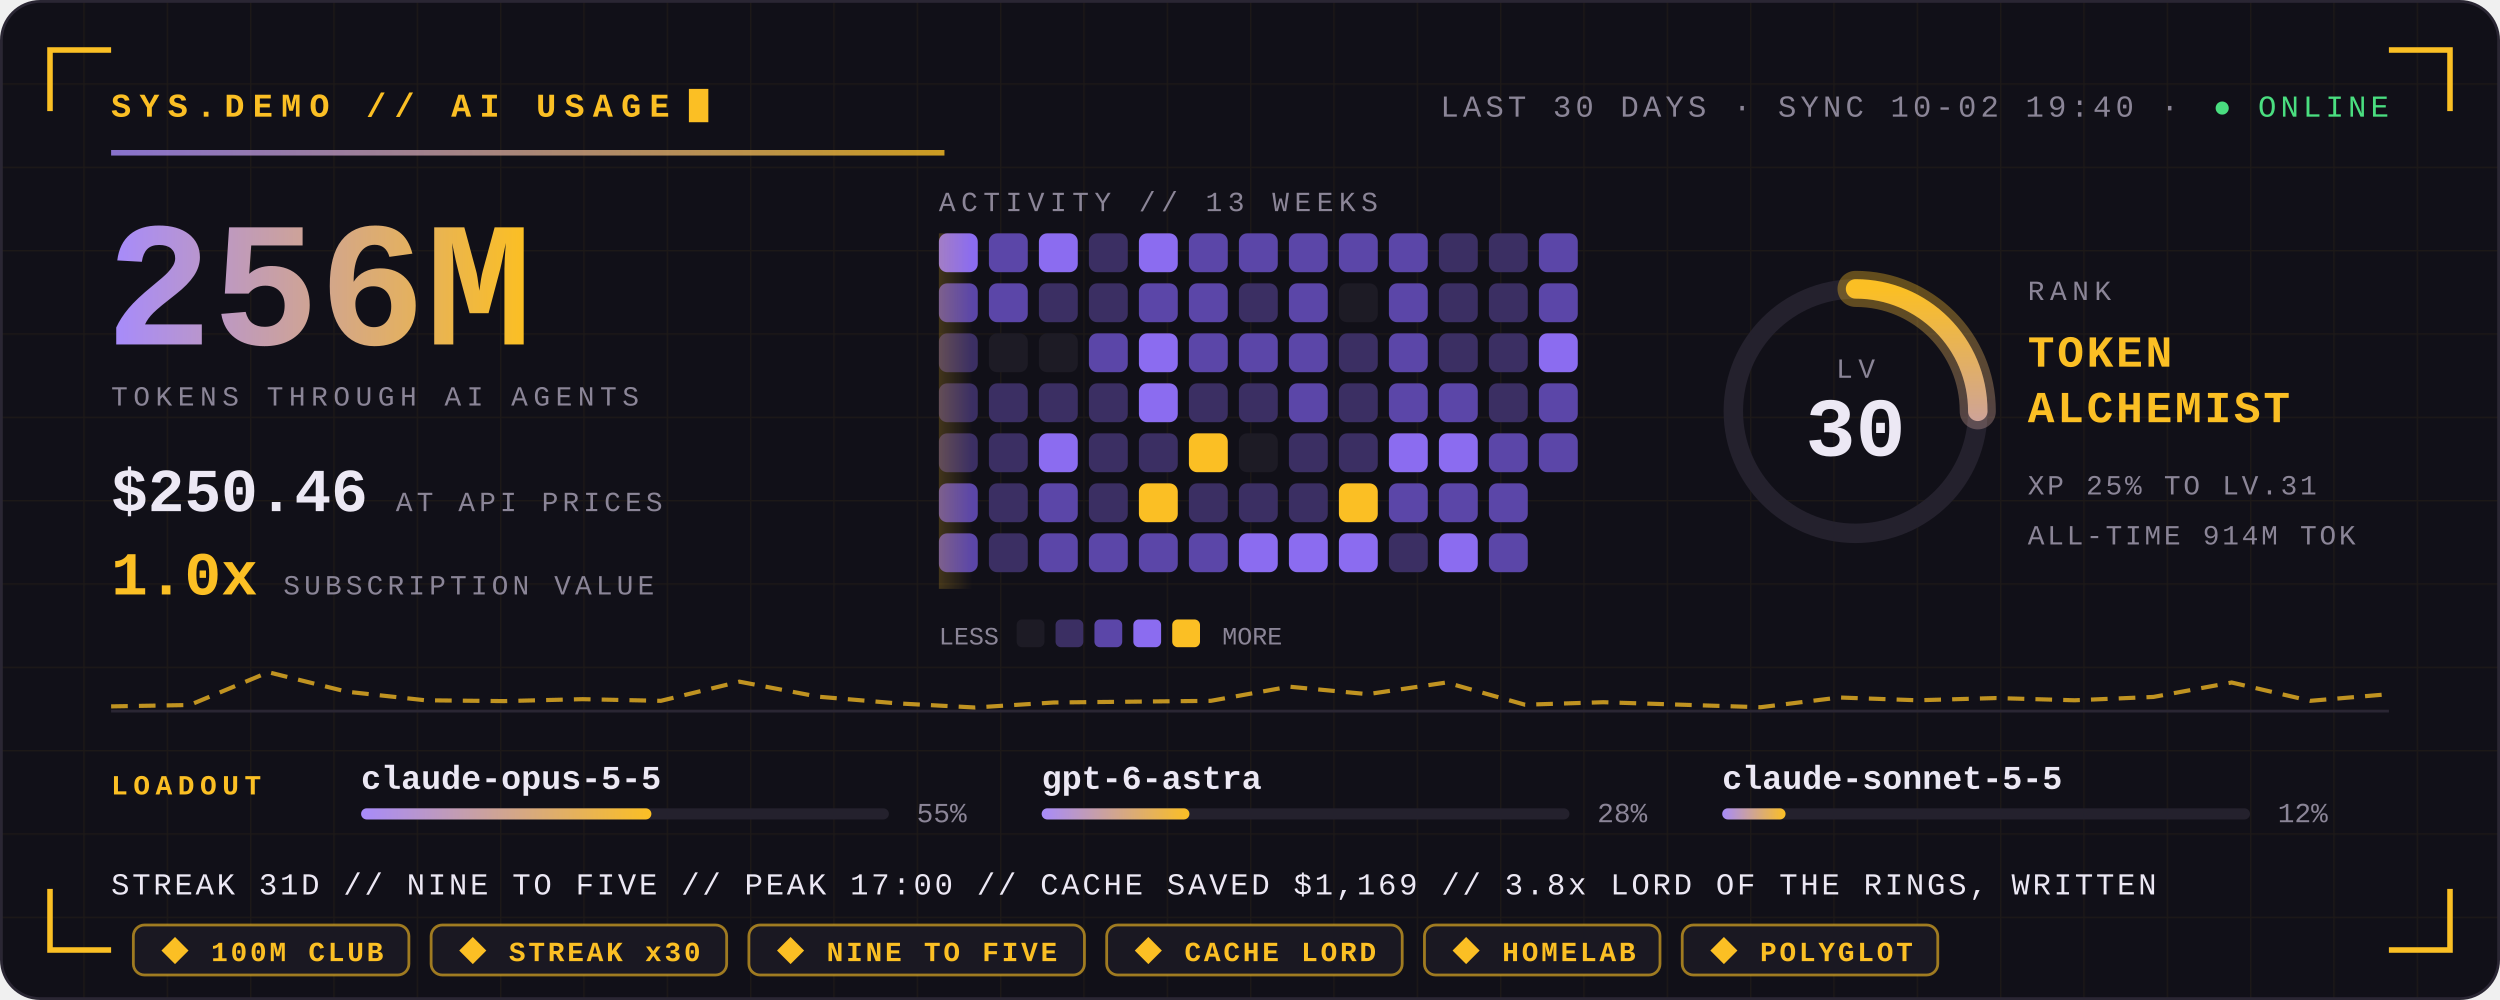
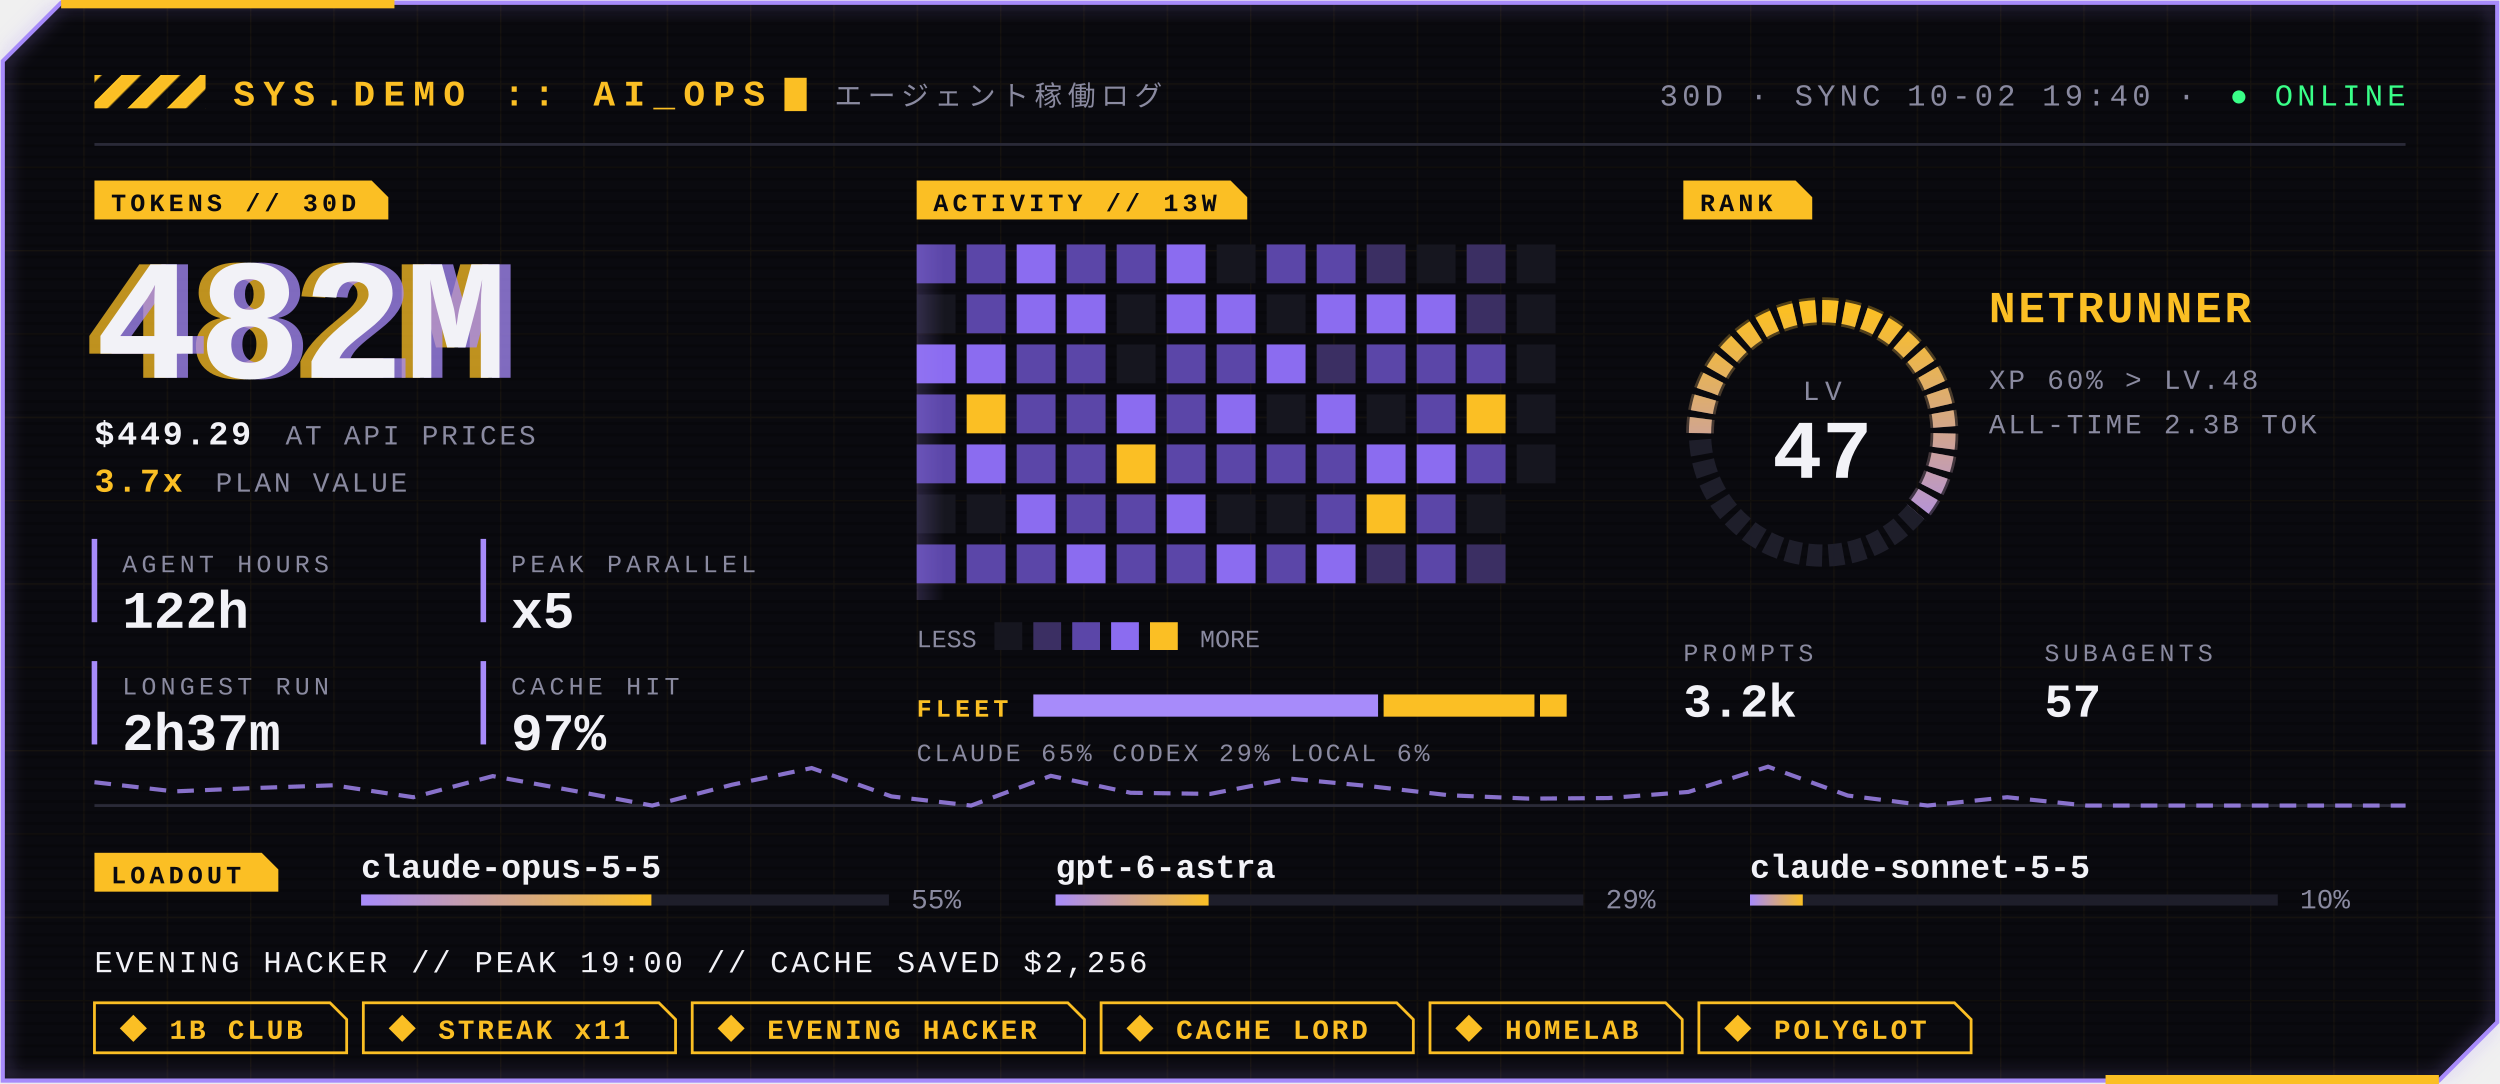
- <svg xmlns="http://www.w3.org/2000/svg" width="900" height="360" viewBox="0 0 900 360" role="img" aria-label="SYS.DEMO // AI USAGE · LAST 30 DAYS · 256M tokens">
-   <style>text{font-family:'JetBrains Mono','Fira Code','SF Mono',Menlo,Consolas,'Liberation Mono','Noto Sans Mono CJK TC',monospace}.sc{animation:sc 5s linear infinite}@keyframes sc{0%{transform:translateX(0)}100%{transform:translateX(250px)}}.rg{animation:rg 3s ease-in-out infinite}@keyframes rg{50%{opacity:.15}}.pl{stroke-dasharray:6 4;animation:pl 2s linear infinite}@keyframes pl{to{stroke-dashoffset:-20}}.on{animation:on 1.6s steps(2) infinite}@keyframes on{50%{opacity:.25}}.cu{animation:cu 1s steps(2) infinite}@keyframes cu{50%{opacity:0}}@media (prefers-reduced-motion:reduce){.sc,.rg,.pl,.on,.cu{animation:none}}</style>
+ <svg xmlns="http://www.w3.org/2000/svg" width="900" height="390" viewBox="0 0 900 390" role="img" aria-label="SYS.DEMO :: AI_OPS · 30D · 482M tokens · 121.8 agent hours">
+   <style>text{font-family:'JetBrains Mono','Fira Code','SF Mono',Menlo,Consolas,'Liberation Mono','Noto Sans Mono CJK TC',monospace}.sc{animation:sc 5s linear infinite}@keyframes sc{to{transform:translateX(250px)}}.rg{animation:rg 3s ease-in-out infinite}@keyframes rg{50%{opacity:.1}}.pl{stroke-dasharray:6 4;animation:pl 2s linear infinite}@keyframes pl{to{stroke-dashoffset:-20}}.on{animation:on 1.6s steps(2) infinite}@keyframes on{50%{opacity:.25}}.cu{animation:cu 1s steps(2) infinite}@keyframes cu{50%{opacity:0}}.g1{animation:g1 3.7s steps(1) infinite}.g2{animation:g2 3.7s steps(1) infinite}@keyframes g1{0%,88%,100%{transform:none}90%{transform:translate(-5px,-2px)}93%{transform:translate(4px,1px)}}@keyframes g2{0%,88%,100%{transform:none}90%{transform:translate(5px,2px)}93%{transform:translate(-3px,-1px)}}@media (prefers-reduced-motion:reduce){.sc,.rg,.pl,.on,.cu,.g1,.g2{animation:none}}</style>
  <defs>
    <linearGradient id="ac" x1="0" x2="1">
      <stop offset="0" stop-color="#a78bfa" />
      <stop offset="1" stop-color="#fbbf24" />
    </linearGradient>
    <linearGradient id="sw" x1="0" x2="1">
-       <stop offset="0" stop-color="#fbbf24" stop-opacity="0" />
-       <stop offset=".5" stop-color="#fbbf24" stop-opacity=".35" />
-       <stop offset="1" stop-color="#fbbf24" stop-opacity="0" />
+       <stop offset="0" stop-color="#a78bfa" stop-opacity="0" />
+       <stop offset=".5" stop-color="#a78bfa" stop-opacity=".4" />
+       <stop offset="1" stop-color="#a78bfa" stop-opacity="0" />
    </linearGradient>
    <pattern id="gd" width="30" height="30" patternUnits="userSpaceOnUse">
-       <path d="M30 0H0V30" fill="none" stroke="#fbbf24" stroke-opacity=".055" />
+       <path d="M30 0H0V30" fill="none" stroke="#fbbf24" stroke-opacity=".05" />
    </pattern>
+     <pattern id="sl" width="4" height="4" patternUnits="userSpaceOnUse">
+       <rect width="4" height="1" fill="#000" opacity=".22" />
+     </pattern>
+     <pattern id="hz" width="10" height="10" patternUnits="userSpaceOnUse" patternTransform="rotate(45)">
+       <rect width="5" height="10" fill="#fbbf24" />
+     </pattern>
+     <filter id="gw" x="-20%" y="-20%" width="140%" height="140%">
+       <feGaussianBlur stdDeviation="3" />
+     </filter>
    <clipPath id="hm">
-       <rect x="338" y="84" width="236" height="128" />
+       <rect x="330" y="88" width="236" height="128" />
+     </clipPath>
+     <clipPath id="fr">
+       <path d="M22 1H899 V368 L878 389 H1 V22 Z" />
    </clipPath>
  </defs>
-   <rect x=".5" y=".5" width="899" height="359" rx="14" fill="#111018" stroke="#2a2633" />
-   <rect x="1" y="1" width="898" height="358" rx="14" fill="url(#gd)" />
-   <path d="M18 40V18H40" fill="none" stroke="#fbbf24" stroke-width="2" />
-   <path d="M882 40V18H860" fill="none" stroke="#fbbf24" stroke-width="2" />
-   <path d="M18 320V342H40" fill="none" stroke="#fbbf24" stroke-width="2" />
-   <path d="M882 320V342H860" fill="none" stroke="#fbbf24" stroke-width="2" />
-   <text x="40" y="42" font-size="12" fill="#fbbf24" text-anchor="start" font-weight="700" letter-spacing="3">SYS.DEMO // AI USAGE</text>
-   <rect class="cu" x="248.0" y="32" width="7" height="12" fill="#fbbf24" />
+   <path d="M22 1H899 V368 L878 389 H1 V22 Z" fill="#0a0a0f" />
+   <g clip-path="url(#fr)">
+     <rect width="900" height="390" fill="url(#gd)" />
+     <rect width="900" height="390" fill="url(#sl)" />
+   </g>
+   <path d="M22 1H899 V368 L878 389 H1 V22 Z" fill="none" stroke="#a78bfa" stroke-width="2" opacity=".55" filter="url(#gw)" />
+   <path d="M22 1H899 V368 L878 389 H1 V22 Z" fill="none" stroke="#a78bfa" stroke-width="1.5" />
+   <path d="M22 1H142" stroke="#fbbf24" stroke-width="4" />
+   <path d="M758 389H878" stroke="#fbbf24" stroke-width="4" />
+   <rect x="34" y="27" width="40" height="12" fill="url(#hz)" />
+   <text x="84" y="38" font-size="13" fill="#fbbf24" text-anchor="start" font-weight="800" letter-spacing="3">SYS.DEMO :: AI_OPS</text>
+   <rect class="cu" x="282.4" y="28" width="8" height="12" fill="#fbbf24" />
+   <text x="300.4" y="38" font-size="10" fill="#8a8aa0" text-anchor="start" font-weight="400" letter-spacing="2">エージェント稼働ログ</text>
  <g class="on">
-     <text x="860" y="42" font-size="11" fill="#4ade80" text-anchor="end" font-weight="400" letter-spacing="1.5">● ONLINE</text>
-   </g>
-   <text x="784.4" y="42" font-size="11" fill="#8b8597" text-anchor="end" font-weight="400" letter-spacing="1.5">LAST 30 DAYS · SYNC 10-02 19:40 ·</text>
-   <rect x="40" y="54" width="300" height="2" fill="url(#ac)" opacity=".8" />
-   <text x="38" y="124" font-size="64" font-weight="800" fill="url(#ac)">256M</text>
-   <text x="40" y="146" font-size="10" fill="#8b8597" text-anchor="start" font-weight="400" letter-spacing="2">TOKENS THROUGH AI AGENTS</text>
-   <text x="40" y="184" font-size="22" fill="#ece8f4" text-anchor="start" font-weight="700">$250.46</text>
-   <text x="142.5" y="184" font-size="10" fill="#8b8597" text-anchor="start" font-weight="400" letter-spacing="1.5">AT API PRICES</text>
-   <text x="40" y="214" font-size="22" fill="#fbbf24" text-anchor="start" font-weight="700">1.0x</text>
-   <text x="102.0" y="214" font-size="10" fill="#8b8597" text-anchor="start" font-weight="400" letter-spacing="1.5">SUBSCRIPTION VALUE</text>
-   <text x="338" y="76" font-size="10" fill="#8b8597" text-anchor="start" font-weight="400" letter-spacing="2">ACTIVITY // 13 WEEKS</text>
-   <rect x="338" y="84" width="14" height="14" rx="3" fill="#8b6cf0" />
-   <rect x="338" y="102" width="14" height="14" rx="3" fill="#5b46a8" />
-   <rect x="338" y="120" width="14" height="14" rx="3" fill="#3b2f63" />
-   <rect x="338" y="138" width="14" height="14" rx="3" fill="#3b2f63" />
-   <rect x="338" y="156" width="14" height="14" rx="3" fill="#3b2f63" />
-   <rect x="338" y="174" width="14" height="14" rx="3" fill="#5b46a8" />
-   <rect x="338" y="192" width="14" height="14" rx="3" fill="#5b46a8" />
-   <rect x="356" y="84" width="14" height="14" rx="3" fill="#5b46a8" />
-   <rect x="356" y="102" width="14" height="14" rx="3" fill="#5b46a8" />
-   <rect x="356" y="120" width="14" height="14" rx="3" fill="#1d1b25" />
-   <rect x="356" y="138" width="14" height="14" rx="3" fill="#3b2f63" />
-   <rect x="356" y="156" width="14" height="14" rx="3" fill="#3b2f63" />
-   <rect x="356" y="174" width="14" height="14" rx="3" fill="#3b2f63" />
-   <rect x="356" y="192" width="14" height="14" rx="3" fill="#3b2f63" />
-   <rect x="374" y="84" width="14" height="14" rx="3" fill="#8b6cf0" />
-   <rect x="374" y="102" width="14" height="14" rx="3" fill="#3b2f63" />
-   <rect x="374" y="120" width="14" height="14" rx="3" fill="#1d1b25" />
-   <rect x="374" y="138" width="14" height="14" rx="3" fill="#3b2f63" />
-   <rect x="374" y="156" width="14" height="14" rx="3" fill="#8b6cf0" />
-   <rect x="374" y="174" width="14" height="14" rx="3" fill="#5b46a8" />
-   <rect x="374" y="192" width="14" height="14" rx="3" fill="#5b46a8" />
-   <rect x="392" y="84" width="14" height="14" rx="3" fill="#3b2f63" />
-   <rect x="392" y="102" width="14" height="14" rx="3" fill="#3b2f63" />
-   <rect x="392" y="120" width="14" height="14" rx="3" fill="#5b46a8" />
-   <rect x="392" y="138" width="14" height="14" rx="3" fill="#3b2f63" />
-   <rect x="392" y="156" width="14" height="14" rx="3" fill="#3b2f63" />
-   <rect x="392" y="174" width="14" height="14" rx="3" fill="#3b2f63" />
-   <rect x="392" y="192" width="14" height="14" rx="3" fill="#5b46a8" />
-   <rect x="410" y="84" width="14" height="14" rx="3" fill="#8b6cf0" />
-   <rect x="410" y="102" width="14" height="14" rx="3" fill="#5b46a8" />
-   <rect x="410" y="120" width="14" height="14" rx="3" fill="#8b6cf0" />
-   <rect x="410" y="138" width="14" height="14" rx="3" fill="#8b6cf0" />
-   <rect x="410" y="156" width="14" height="14" rx="3" fill="#3b2f63" />
-   <rect x="410" y="174" width="14" height="14" rx="3" fill="#fbbf24" />
-   <rect x="410" y="192" width="14" height="14" rx="3" fill="#5b46a8" />
-   <rect x="428" y="84" width="14" height="14" rx="3" fill="#5b46a8" />
-   <rect x="428" y="102" width="14" height="14" rx="3" fill="#5b46a8" />
-   <rect x="428" y="120" width="14" height="14" rx="3" fill="#5b46a8" />
-   <rect x="428" y="138" width="14" height="14" rx="3" fill="#3b2f63" />
-   <rect x="428" y="156" width="14" height="14" rx="3" fill="#fbbf24" />
-   <rect x="428" y="174" width="14" height="14" rx="3" fill="#3b2f63" />
-   <rect x="428" y="192" width="14" height="14" rx="3" fill="#5b46a8" />
-   <rect x="446" y="84" width="14" height="14" rx="3" fill="#5b46a8" />
-   <rect x="446" y="102" width="14" height="14" rx="3" fill="#3b2f63" />
-   <rect x="446" y="120" width="14" height="14" rx="3" fill="#5b46a8" />
-   <rect x="446" y="138" width="14" height="14" rx="3" fill="#3b2f63" />
-   <rect x="446" y="156" width="14" height="14" rx="3" fill="#1d1b25" />
-   <rect x="446" y="174" width="14" height="14" rx="3" fill="#3b2f63" />
-   <rect x="446" y="192" width="14" height="14" rx="3" fill="#8b6cf0" />
-   <rect x="464" y="84" width="14" height="14" rx="3" fill="#5b46a8" />
-   <rect x="464" y="102" width="14" height="14" rx="3" fill="#5b46a8" />
-   <rect x="464" y="120" width="14" height="14" rx="3" fill="#5b46a8" />
-   <rect x="464" y="138" width="14" height="14" rx="3" fill="#5b46a8" />
-   <rect x="464" y="156" width="14" height="14" rx="3" fill="#3b2f63" />
-   <rect x="464" y="174" width="14" height="14" rx="3" fill="#3b2f63" />
-   <rect x="464" y="192" width="14" height="14" rx="3" fill="#8b6cf0" />
-   <rect x="482" y="84" width="14" height="14" rx="3" fill="#5b46a8" />
-   <rect x="482" y="102" width="14" height="14" rx="3" fill="#1d1b25" />
-   <rect x="482" y="120" width="14" height="14" rx="3" fill="#3b2f63" />
-   <rect x="482" y="138" width="14" height="14" rx="3" fill="#3b2f63" />
-   <rect x="482" y="156" width="14" height="14" rx="3" fill="#3b2f63" />
-   <rect x="482" y="174" width="14" height="14" rx="3" fill="#fbbf24" />
-   <rect x="482" y="192" width="14" height="14" rx="3" fill="#8b6cf0" />
-   <rect x="500" y="84" width="14" height="14" rx="3" fill="#5b46a8" />
-   <rect x="500" y="102" width="14" height="14" rx="3" fill="#5b46a8" />
-   <rect x="500" y="120" width="14" height="14" rx="3" fill="#5b46a8" />
-   <rect x="500" y="138" width="14" height="14" rx="3" fill="#5b46a8" />
-   <rect x="500" y="156" width="14" height="14" rx="3" fill="#8b6cf0" />
-   <rect x="500" y="174" width="14" height="14" rx="3" fill="#5b46a8" />
-   <rect x="500" y="192" width="14" height="14" rx="3" fill="#3b2f63" />
-   <rect x="518" y="84" width="14" height="14" rx="3" fill="#3b2f63" />
-   <rect x="518" y="102" width="14" height="14" rx="3" fill="#3b2f63" />
-   <rect x="518" y="120" width="14" height="14" rx="3" fill="#3b2f63" />
-   <rect x="518" y="138" width="14" height="14" rx="3" fill="#5b46a8" />
-   <rect x="518" y="156" width="14" height="14" rx="3" fill="#8b6cf0" />
-   <rect x="518" y="174" width="14" height="14" rx="3" fill="#5b46a8" />
-   <rect x="518" y="192" width="14" height="14" rx="3" fill="#8b6cf0" />
-   <rect x="536" y="84" width="14" height="14" rx="3" fill="#3b2f63" />
-   <rect x="536" y="102" width="14" height="14" rx="3" fill="#3b2f63" />
-   <rect x="536" y="120" width="14" height="14" rx="3" fill="#3b2f63" />
-   <rect x="536" y="138" width="14" height="14" rx="3" fill="#3b2f63" />
-   <rect x="536" y="156" width="14" height="14" rx="3" fill="#5b46a8" />
-   <rect x="536" y="174" width="14" height="14" rx="3" fill="#5b46a8" />
-   <rect x="536" y="192" width="14" height="14" rx="3" fill="#5b46a8" />
-   <rect x="554" y="84" width="14" height="14" rx="3" fill="#5b46a8" />
-   <rect x="554" y="102" width="14" height="14" rx="3" fill="#5b46a8" />
-   <rect x="554" y="120" width="14" height="14" rx="3" fill="#8b6cf0" />
-   <rect x="554" y="138" width="14" height="14" rx="3" fill="#5b46a8" />
-   <rect x="554" y="156" width="14" height="14" rx="3" fill="#5b46a8" />
+     <text x="866" y="38" font-size="11" fill="#39ff88" text-anchor="end" font-weight="400" letter-spacing="1.5">● ONLINE</text>
+   </g>
+   <text x="790.4" y="38" font-size="11" fill="#8a8aa0" text-anchor="end" font-weight="400" letter-spacing="1.5">30D · SYNC 10-02 19:40 ·</text>
+   <path d="M34 52H866" stroke="#2a2a38" />
+   <path d="M34.0 65.0h99.8l6 6v8h-105.8z" fill="#fbbf24" />
+   <text x="40" y="76" font-size="9" fill="#0a0a0f" text-anchor="start" font-weight="800" letter-spacing="1.5">TOKENS // 30D</text>
+   <text class="g1" x="30" y="136" font-size="62" font-weight="800" fill="#fbbf24" opacity=".75">482M</text>
+   <text class="g2" x="38" y="136" font-size="62" font-weight="800" fill="#a78bfa" opacity=".75">482M</text>
+   <text x="34" y="136" font-size="62" font-weight="800" fill="#f2f2f7">482M</text>
+   <text x="34" y="160" font-size="12" fill="#f2f2f7" text-anchor="start" font-weight="700" letter-spacing="1">$449.29</text>
+   <text x="102.8" y="160" font-size="10" fill="#8a8aa0" text-anchor="start" font-weight="400" letter-spacing="1">AT API PRICES</text>
+   <text x="34" y="177" font-size="12" fill="#fbbf24" text-anchor="start" font-weight="800" letter-spacing="1">3.7x</text>
+   <text x="77.6" y="177" font-size="10" fill="#8a8aa0" text-anchor="start" font-weight="400" letter-spacing="1">PLAN VALUE</text>
+   <path d="M34 194v30" stroke="#a78bfa" stroke-width="2" />
+   <text x="44" y="206" font-size="9" fill="#8a8aa0" text-anchor="start" font-weight="400" letter-spacing="1.5">AGENT HOURS</text>
+   <text x="44" y="226" font-size="19" fill="#f2f2f7" text-anchor="start" font-weight="800">122h</text>
+   <path d="M174 194v30" stroke="#a78bfa" stroke-width="2" />
+   <text x="184" y="206" font-size="9" fill="#8a8aa0" text-anchor="start" font-weight="400" letter-spacing="1.5">PEAK PARALLEL</text>
+   <text x="184" y="226" font-size="19" fill="#f2f2f7" text-anchor="start" font-weight="800">x5</text>
+   <path d="M34 238v30" stroke="#a78bfa" stroke-width="2" />
+   <text x="44" y="250" font-size="9" fill="#8a8aa0" text-anchor="start" font-weight="400" letter-spacing="1.5">LONGEST RUN</text>
+   <text x="44" y="270" font-size="19" fill="#f2f2f7" text-anchor="start" font-weight="800">2h37m</text>
+   <path d="M174 238v30" stroke="#a78bfa" stroke-width="2" />
+   <text x="184" y="250" font-size="9" fill="#8a8aa0" text-anchor="start" font-weight="400" letter-spacing="1.5">CACHE HIT</text>
+   <text x="184" y="270" font-size="19" fill="#f2f2f7" text-anchor="start" font-weight="800">97%</text>
+   <path d="M330.0 65.0h113.0l6 6v8h-119.0z" fill="#fbbf24" />
+   <text x="336" y="76" font-size="9" fill="#0a0a0f" text-anchor="start" font-weight="800" letter-spacing="1.5">ACTIVITY // 13W</text>
+   <rect x="330" y="88" width="14" height="14" fill="#5b46a8" />
+   <rect x="330" y="106" width="14" height="14" fill="#16161f" />
+   <rect x="330" y="124" width="14" height="14" fill="#8b6cf0" />
+   <rect x="330" y="142" width="14" height="14" fill="#5b46a8" />
+   <rect x="330" y="160" width="14" height="14" fill="#5b46a8" />
+   <rect x="330" y="178" width="14" height="14" fill="#16161f" />
+   <rect x="330" y="196" width="14" height="14" fill="#5b46a8" />
+   <rect x="348" y="88" width="14" height="14" fill="#5b46a8" />
+   <rect x="348" y="106" width="14" height="14" fill="#5b46a8" />
+   <rect x="348" y="124" width="14" height="14" fill="#8b6cf0" />
+   <rect x="348" y="142" width="14" height="14" fill="#fbbf24" />
+   <rect x="348" y="160" width="14" height="14" fill="#8b6cf0" />
+   <rect x="348" y="178" width="14" height="14" fill="#16161f" />
+   <rect x="348" y="196" width="14" height="14" fill="#5b46a8" />
+   <rect x="366" y="88" width="14" height="14" fill="#8b6cf0" />
+   <rect x="366" y="106" width="14" height="14" fill="#8b6cf0" />
+   <rect x="366" y="124" width="14" height="14" fill="#5b46a8" />
+   <rect x="366" y="142" width="14" height="14" fill="#5b46a8" />
+   <rect x="366" y="160" width="14" height="14" fill="#5b46a8" />
+   <rect x="366" y="178" width="14" height="14" fill="#8b6cf0" />
+   <rect x="366" y="196" width="14" height="14" fill="#5b46a8" />
+   <rect x="384" y="88" width="14" height="14" fill="#5b46a8" />
+   <rect x="384" y="106" width="14" height="14" fill="#8b6cf0" />
+   <rect x="384" y="124" width="14" height="14" fill="#5b46a8" />
+   <rect x="384" y="142" width="14" height="14" fill="#5b46a8" />
+   <rect x="384" y="160" width="14" height="14" fill="#5b46a8" />
+   <rect x="384" y="178" width="14" height="14" fill="#5b46a8" />
+   <rect x="384" y="196" width="14" height="14" fill="#8b6cf0" />
+   <rect x="402" y="88" width="14" height="14" fill="#5b46a8" />
+   <rect x="402" y="106" width="14" height="14" fill="#16161f" />
+   <rect x="402" y="124" width="14" height="14" fill="#16161f" />
+   <rect x="402" y="142" width="14" height="14" fill="#8b6cf0" />
+   <rect x="402" y="160" width="14" height="14" fill="#fbbf24" />
+   <rect x="402" y="178" width="14" height="14" fill="#5b46a8" />
+   <rect x="402" y="196" width="14" height="14" fill="#5b46a8" />
+   <rect x="420" y="88" width="14" height="14" fill="#8b6cf0" />
+   <rect x="420" y="106" width="14" height="14" fill="#8b6cf0" />
+   <rect x="420" y="124" width="14" height="14" fill="#5b46a8" />
+   <rect x="420" y="142" width="14" height="14" fill="#5b46a8" />
+   <rect x="420" y="160" width="14" height="14" fill="#5b46a8" />
+   <rect x="420" y="178" width="14" height="14" fill="#8b6cf0" />
+   <rect x="420" y="196" width="14" height="14" fill="#5b46a8" />
+   <rect x="438" y="88" width="14" height="14" fill="#16161f" />
+   <rect x="438" y="106" width="14" height="14" fill="#8b6cf0" />
+   <rect x="438" y="124" width="14" height="14" fill="#5b46a8" />
+   <rect x="438" y="142" width="14" height="14" fill="#8b6cf0" />
+   <rect x="438" y="160" width="14" height="14" fill="#5b46a8" />
+   <rect x="438" y="178" width="14" height="14" fill="#16161f" />
+   <rect x="438" y="196" width="14" height="14" fill="#8b6cf0" />
+   <rect x="456" y="88" width="14" height="14" fill="#5b46a8" />
+   <rect x="456" y="106" width="14" height="14" fill="#16161f" />
+   <rect x="456" y="124" width="14" height="14" fill="#8b6cf0" />
+   <rect x="456" y="142" width="14" height="14" fill="#16161f" />
+   <rect x="456" y="160" width="14" height="14" fill="#5b46a8" />
+   <rect x="456" y="178" width="14" height="14" fill="#16161f" />
+   <rect x="456" y="196" width="14" height="14" fill="#5b46a8" />
+   <rect x="474" y="88" width="14" height="14" fill="#5b46a8" />
+   <rect x="474" y="106" width="14" height="14" fill="#8b6cf0" />
+   <rect x="474" y="124" width="14" height="14" fill="#3b2f63" />
+   <rect x="474" y="142" width="14" height="14" fill="#8b6cf0" />
+   <rect x="474" y="160" width="14" height="14" fill="#5b46a8" />
+   <rect x="474" y="178" width="14" height="14" fill="#5b46a8" />
+   <rect x="474" y="196" width="14" height="14" fill="#8b6cf0" />
+   <rect x="492" y="88" width="14" height="14" fill="#3b2f63" />
+   <rect x="492" y="106" width="14" height="14" fill="#8b6cf0" />
+   <rect x="492" y="124" width="14" height="14" fill="#5b46a8" />
+   <rect x="492" y="142" width="14" height="14" fill="#16161f" />
+   <rect x="492" y="160" width="14" height="14" fill="#8b6cf0" />
+   <rect x="492" y="178" width="14" height="14" fill="#fbbf24" />
+   <rect x="492" y="196" width="14" height="14" fill="#3b2f63" />
+   <rect x="510" y="88" width="14" height="14" fill="#16161f" />
+   <rect x="510" y="106" width="14" height="14" fill="#8b6cf0" />
+   <rect x="510" y="124" width="14" height="14" fill="#5b46a8" />
+   <rect x="510" y="142" width="14" height="14" fill="#5b46a8" />
+   <rect x="510" y="160" width="14" height="14" fill="#8b6cf0" />
+   <rect x="510" y="178" width="14" height="14" fill="#5b46a8" />
+   <rect x="510" y="196" width="14" height="14" fill="#5b46a8" />
+   <rect x="528" y="88" width="14" height="14" fill="#3b2f63" />
+   <rect x="528" y="106" width="14" height="14" fill="#3b2f63" />
+   <rect x="528" y="124" width="14" height="14" fill="#5b46a8" />
+   <rect x="528" y="142" width="14" height="14" fill="#fbbf24" />
+   <rect x="528" y="160" width="14" height="14" fill="#5b46a8" />
+   <rect x="528" y="178" width="14" height="14" fill="#16161f" />
+   <rect x="528" y="196" width="14" height="14" fill="#3b2f63" />
+   <rect x="546" y="88" width="14" height="14" fill="#16161f" />
+   <rect x="546" y="106" width="14" height="14" fill="#16161f" />
+   <rect x="546" y="124" width="14" height="14" fill="#16161f" />
+   <rect x="546" y="142" width="14" height="14" fill="#16161f" />
+   <rect x="546" y="160" width="14" height="14" fill="#16161f" />
  <g clip-path="url(#hm)">
-     <rect class="sc" x="310" y="84" width="40" height="128" fill="url(#sw)" />
-   </g>
-   <text x="338" y="232" font-size="9" fill="#8b8597" text-anchor="start" font-weight="400">LESS</text>
-   <rect x="366" y="223" width="10" height="10" rx="2" fill="#1d1b25" />
-   <rect x="380" y="223" width="10" height="10" rx="2" fill="#3b2f63" />
-   <rect x="394" y="223" width="10" height="10" rx="2" fill="#5b46a8" />
-   <rect x="408" y="223" width="10" height="10" rx="2" fill="#8b6cf0" />
-   <rect x="422" y="223" width="10" height="10" rx="2" fill="#fbbf24" />
-   <text x="440" y="232" font-size="9" fill="#8b8597" text-anchor="start" font-weight="400">MORE</text>
-   <circle cx="668" cy="148" r="44" fill="none" stroke="#24212d" stroke-width="7" />
-   <circle cx="668" cy="148" r="44" fill="none" stroke="url(#ac)" stroke-linecap="round" stroke-dasharray="276.5" stroke-dashoffset="207.3" transform="rotate(-90 668 148)" stroke-width="7" />
-   <circle class="rg" cx="668" cy="148" r="44" fill="none" stroke="url(#ac)" stroke-linecap="round" stroke-dasharray="276.5" stroke-dashoffset="207.3" transform="rotate(-90 668 148)" stroke-width="13" opacity=".35" />
-   <text x="668" y="136" font-size="10" fill="#8b8597" text-anchor="middle" font-weight="400" letter-spacing="2">LV</text>
-   <text x="668" y="164" font-size="30" fill="#ece8f4" text-anchor="middle" font-weight="800">30</text>
-   <text x="730" y="108" font-size="10" fill="#8b8597" text-anchor="start" font-weight="400" letter-spacing="2">RANK</text>
-   <text x="730" y="132" font-size="16" fill="#fbbf24" text-anchor="start" font-weight="800" letter-spacing="1">TOKEN</text>
-   <text x="730" y="152" font-size="16" fill="#fbbf24" text-anchor="start" font-weight="800" letter-spacing="1">ALCHEMIST</text>
-   <text x="730" y="178" font-size="10" fill="#8b8597" text-anchor="start" font-weight="400" letter-spacing="1">XP 25% TO LV.31</text>
-   <text x="730" y="196" font-size="10" fill="#8b8597" text-anchor="start" font-weight="400" letter-spacing="1">ALL-TIME 914M TOK</text>
-   <line x1="40" y1="256" x2="860" y2="256" stroke="#2a2633" />
-   <polyline class="pl" points="40.0,254.3 68.3,253.8 96.6,242.0 124.8,249.0 153.1,252.1 181.4,252.4 209.7,251.7 237.9,252.3 266.2,245.4 294.5,250.8 322.8,253.2 351.0,254.7 379.3,252.9 407.6,252.6 435.9,252.3 464.1,247.2 492.4,249.9 520.7,245.7 549.0,253.7 577.2,252.8 605.5,253.7 633.8,254.6 662.1,251.1 690.3,252.1 718.6,251.3 746.9,252.1 775.2,250.9 803.4,245.7 831.7,252.3 860.0,249.9" fill="none" stroke="#fbbf24" stroke-width="1.5" opacity=".75" />
-   <text x="40" y="286" font-size="10" fill="#fbbf24" text-anchor="start" font-weight="700" letter-spacing="2">LOADOUT</text>
-   <text x="130" y="284" font-size="12" fill="#ece8f4" text-anchor="start" font-weight="700">claude-opus-5-5</text>
-   <rect x="130" y="291" width="190" height="4" rx="2" fill="#24212d" />
-   <rect x="130" y="291" width="104.5" height="4" rx="2" fill="url(#ac)" />
-   <text x="330" y="296" font-size="10" fill="#8b8597" text-anchor="start" font-weight="400">55%</text>
-   <text x="375" y="284" font-size="12" fill="#ece8f4" text-anchor="start" font-weight="700">gpt-6-astra</text>
-   <rect x="375" y="291" width="190" height="4" rx="2" fill="#24212d" />
-   <rect x="375" y="291" width="53.2" height="4" rx="2" fill="url(#ac)" />
-   <text x="575" y="296" font-size="10" fill="#8b8597" text-anchor="start" font-weight="400">28%</text>
-   <text x="620" y="284" font-size="12" fill="#ece8f4" text-anchor="start" font-weight="700">claude-sonnet-5-5</text>
-   <rect x="620" y="291" width="190" height="4" rx="2" fill="#24212d" />
-   <rect x="620" y="291" width="22.8" height="4" rx="2" fill="url(#ac)" />
-   <text x="820" y="296" font-size="10" fill="#8b8597" text-anchor="start" font-weight="400">12%</text>
-   <text x="40" y="322" font-size="11" fill="#ece8f4" text-anchor="start" font-weight="400" letter-spacing="1">STREAK 31D  //  NINE TO FIVE  //  PEAK 17:00  //  CACHE SAVED $1,169  //  3.8x LORD OF THE RINGS, WRITTEN</text>
-   <rect x="48.0" y="333" width="99.2" height="18" rx="4" fill="#1a1822" stroke="#fbbf24" stroke-opacity=".6" />
-   <text x="58" y="346" font-size="10" fill="#fbbf24" text-anchor="start" font-weight="700" letter-spacing="1">◆ 100M CLUB</text>
-   <rect x="155.2" y="333" width="106.4" height="18" rx="4" fill="#1a1822" stroke="#fbbf24" stroke-opacity=".6" />
-   <text x="165.2" y="346" font-size="10" fill="#fbbf24" text-anchor="start" font-weight="700" letter-spacing="1">◆ STREAK x30</text>
-   <rect x="269.6" y="333" width="120.8" height="18" rx="4" fill="#1a1822" stroke="#fbbf24" stroke-opacity=".6" />
-   <text x="279.6" y="346" font-size="10" fill="#fbbf24" text-anchor="start" font-weight="700" letter-spacing="1">◆ NINE TO FIVE</text>
-   <rect x="398.4" y="333" width="106.4" height="18" rx="4" fill="#1a1822" stroke="#fbbf24" stroke-opacity=".6" />
-   <text x="408.4" y="346" font-size="10" fill="#fbbf24" text-anchor="start" font-weight="700" letter-spacing="1">◆ CACHE LORD</text>
-   <rect x="512.8" y="333" width="84.8" height="18" rx="4" fill="#1a1822" stroke="#fbbf24" stroke-opacity=".6" />
-   <text x="522.8" y="346" font-size="10" fill="#fbbf24" text-anchor="start" font-weight="700" letter-spacing="1">◆ HOMELAB</text>
-   <rect x="605.6" y="333" width="92.0" height="18" rx="4" fill="#1a1822" stroke="#fbbf24" stroke-opacity=".6" />
-   <text x="615.6" y="346" font-size="10" fill="#fbbf24" text-anchor="start" font-weight="700" letter-spacing="1">◆ POLYGLOT</text>
+     <rect class="sc" x="300" y="88" width="40" height="128" fill="url(#sw)" />
+   </g>
+   <text x="330" y="233" font-size="9" fill="#8a8aa0" text-anchor="start" font-weight="400">LESS</text>
+   <rect x="358" y="224" width="10" height="10" fill="#16161f" />
+   <rect x="372" y="224" width="10" height="10" fill="#3b2f63" />
+   <rect x="386" y="224" width="10" height="10" fill="#5b46a8" />
+   <rect x="400" y="224" width="10" height="10" fill="#8b6cf0" />
+   <rect x="414" y="224" width="10" height="10" fill="#fbbf24" />
+   <text x="432" y="233" font-size="9" fill="#8a8aa0" text-anchor="start" font-weight="400">MORE</text>
+   <text x="330" y="258" font-size="9" fill="#fbbf24" text-anchor="start" font-weight="800" letter-spacing="1.5">FLEET</text>
+   <rect x="372.0" y="250" width="124.1" height="8" fill="#a78bfa" />
+   <rect x="498.1" y="250" width="54.3" height="8" fill="#fbbf24" />
+   <rect x="554.4" y="250" width="9.6" height="8" fill="#fbbf24" />
+   <text x="330" y="274" font-size="9" fill="#8a8aa0" text-anchor="start" font-weight="400" letter-spacing="1">CLAUDE 65%  CODEX 29%  LOCAL 6%</text>
+   <path d="M606.0 65.0h40.4l6 6v8h-46.4z" fill="#fbbf24" />
+   <text x="612" y="76" font-size="9" fill="#0a0a0f" text-anchor="start" font-weight="800" letter-spacing="1.5">RANK</text>
+   <circle cx="656" cy="156" r="44" fill="none" stroke="#1e1e2a" stroke-width="8" stroke-dasharray="5.38 2.30" />
+   <g>
+     <mask id="xp">
+       <circle cx="656" cy="156" r="44" fill="none" stroke="#fff" stroke-width="10" stroke-dasharray="168.9 276.5" transform="rotate(-90 656 156)" />
+     </mask>
+     <circle cx="656" cy="156" r="44" fill="none" stroke="url(#ac)" stroke-dasharray="5.38 2.30" transform="rotate(-90 656 156)" stroke-width="8" mask="url(#xp)" />
+     <circle class="rg" cx="656" cy="156" r="44" fill="none" stroke="url(#ac)" stroke-dasharray="5.38 2.30" transform="rotate(-90 656 156)" stroke-width="14" opacity=".3" mask="url(#xp)" />
+   </g>
+   <text x="656" y="144" font-size="10" fill="#8a8aa0" text-anchor="middle" font-weight="400" letter-spacing="2">LV</text>
+   <text x="656" y="172" font-size="30" fill="#f2f2f7" text-anchor="middle" font-weight="800">47</text>
+   <text x="716" y="116" font-size="16" fill="#fbbf24" text-anchor="start" font-weight="800" letter-spacing="1">NETRUNNER</text>
+   <text x="716" y="140" font-size="10" fill="#8a8aa0" text-anchor="start" font-weight="400" letter-spacing="1">XP 60% &gt; LV.48</text>
+   <text x="716" y="156" font-size="10" fill="#8a8aa0" text-anchor="start" font-weight="400" letter-spacing="1">ALL-TIME 2.3B TOK</text>
+   <text x="606" y="238" font-size="9" fill="#8a8aa0" text-anchor="start" font-weight="400" letter-spacing="1.5">PROMPTS</text>
+   <text x="606" y="258" font-size="17" fill="#f2f2f7" text-anchor="start" font-weight="800">3.2k</text>
+   <text x="736" y="238" font-size="9" fill="#8a8aa0" text-anchor="start" font-weight="400" letter-spacing="1.5">SUBAGENTS</text>
+   <text x="736" y="258" font-size="17" fill="#f2f2f7" text-anchor="start" font-weight="800">57</text>
+   <line x1="34" y1="290" x2="866" y2="290" stroke="#2a2a38" />
+   <polyline class="pl" points="34.0,281.6 62.7,284.9 91.4,283.7 120.1,282.7 148.8,287.0 177.4,279.4 206.1,284.6 234.8,290.0 263.5,282.5 292.2,276.5 320.9,286.7 349.6,290.0 378.3,279.3 407.0,285.4 435.7,285.8 464.3,280.3 493.0,283.0 521.7,286.3 550.4,287.5 579.1,287.3 607.8,285.1 636.5,276.0 665.2,286.4 693.9,290.0 722.6,287.0 751.2,290.0 779.9,290.0 808.6,290.0 837.3,290.0 866.0,290.0" fill="none" stroke="#a78bfa" stroke-width="1.5" opacity=".8" />
+   <path d="M34.0 307.0h60.2l6 6v8h-66.2z" fill="#fbbf24" />
+   <text x="40" y="318" font-size="9" fill="#0a0a0f" text-anchor="start" font-weight="800" letter-spacing="1.5">LOADOUT</text>
+   <text x="130" y="316" font-size="12" fill="#f2f2f7" text-anchor="start" font-weight="700">claude-opus-5-5</text>
+   <rect x="130" y="322" width="190" height="4" fill="#1e1e2a" />
+   <rect x="130" y="322" width="104.5" height="4" fill="url(#ac)" />
+   <text x="328" y="327" font-size="10" fill="#8a8aa0" text-anchor="start" font-weight="400">55%</text>
+   <text x="380" y="316" font-size="12" fill="#f2f2f7" text-anchor="start" font-weight="700">gpt-6-astra</text>
+   <rect x="380" y="322" width="190" height="4" fill="#1e1e2a" />
+   <rect x="380" y="322" width="55.1" height="4" fill="url(#ac)" />
+   <text x="578" y="327" font-size="10" fill="#8a8aa0" text-anchor="start" font-weight="400">29%</text>
+   <text x="630" y="316" font-size="12" fill="#f2f2f7" text-anchor="start" font-weight="700">claude-sonnet-5-5</text>
+   <rect x="630" y="322" width="190" height="4" fill="#1e1e2a" />
+   <rect x="630" y="322" width="19.0" height="4" fill="url(#ac)" />
+   <text x="828" y="327" font-size="10" fill="#8a8aa0" text-anchor="start" font-weight="400">10%</text>
+   <text x="34" y="350" font-size="11" fill="#f2f2f7" text-anchor="start" font-weight="400" letter-spacing="1">EVENING HACKER  //  PEAK 19:00  //  CACHE SAVED $2,256</text>
+   <path d="M34.0 361h84.8l6 6v12h-90.8z" fill="none" stroke="#fbbf24" />
+   <text x="43" y="374" font-size="10" fill="#fbbf24" text-anchor="start" font-weight="700" letter-spacing="1">◆ 1B CLUB</text>
+   <path d="M130.8 361h106.4l6 6v12h-112.4z" fill="none" stroke="#fbbf24" />
+   <text x="139.8" y="374" font-size="10" fill="#fbbf24" text-anchor="start" font-weight="700" letter-spacing="1">◆ STREAK x11</text>
+   <path d="M249.2 361h135.2l6 6v12h-141.2z" fill="none" stroke="#fbbf24" />
+   <text x="258.2" y="374" font-size="10" fill="#fbbf24" text-anchor="start" font-weight="700" letter-spacing="1">◆ EVENING HACKER</text>
+   <path d="M396.4 361h106.4l6 6v12h-112.4z" fill="none" stroke="#fbbf24" />
+   <text x="405.4" y="374" font-size="10" fill="#fbbf24" text-anchor="start" font-weight="700" letter-spacing="1">◆ CACHE LORD</text>
+   <path d="M514.8 361h84.8l6 6v12h-90.8z" fill="none" stroke="#fbbf24" />
+   <text x="523.8" y="374" font-size="10" fill="#fbbf24" text-anchor="start" font-weight="700" letter-spacing="1">◆ HOMELAB</text>
+   <path d="M611.6 361h92.0l6 6v12h-98.0z" fill="none" stroke="#fbbf24" />
+   <text x="620.6" y="374" font-size="10" fill="#fbbf24" text-anchor="start" font-weight="700" letter-spacing="1">◆ POLYGLOT</text>
</svg>
